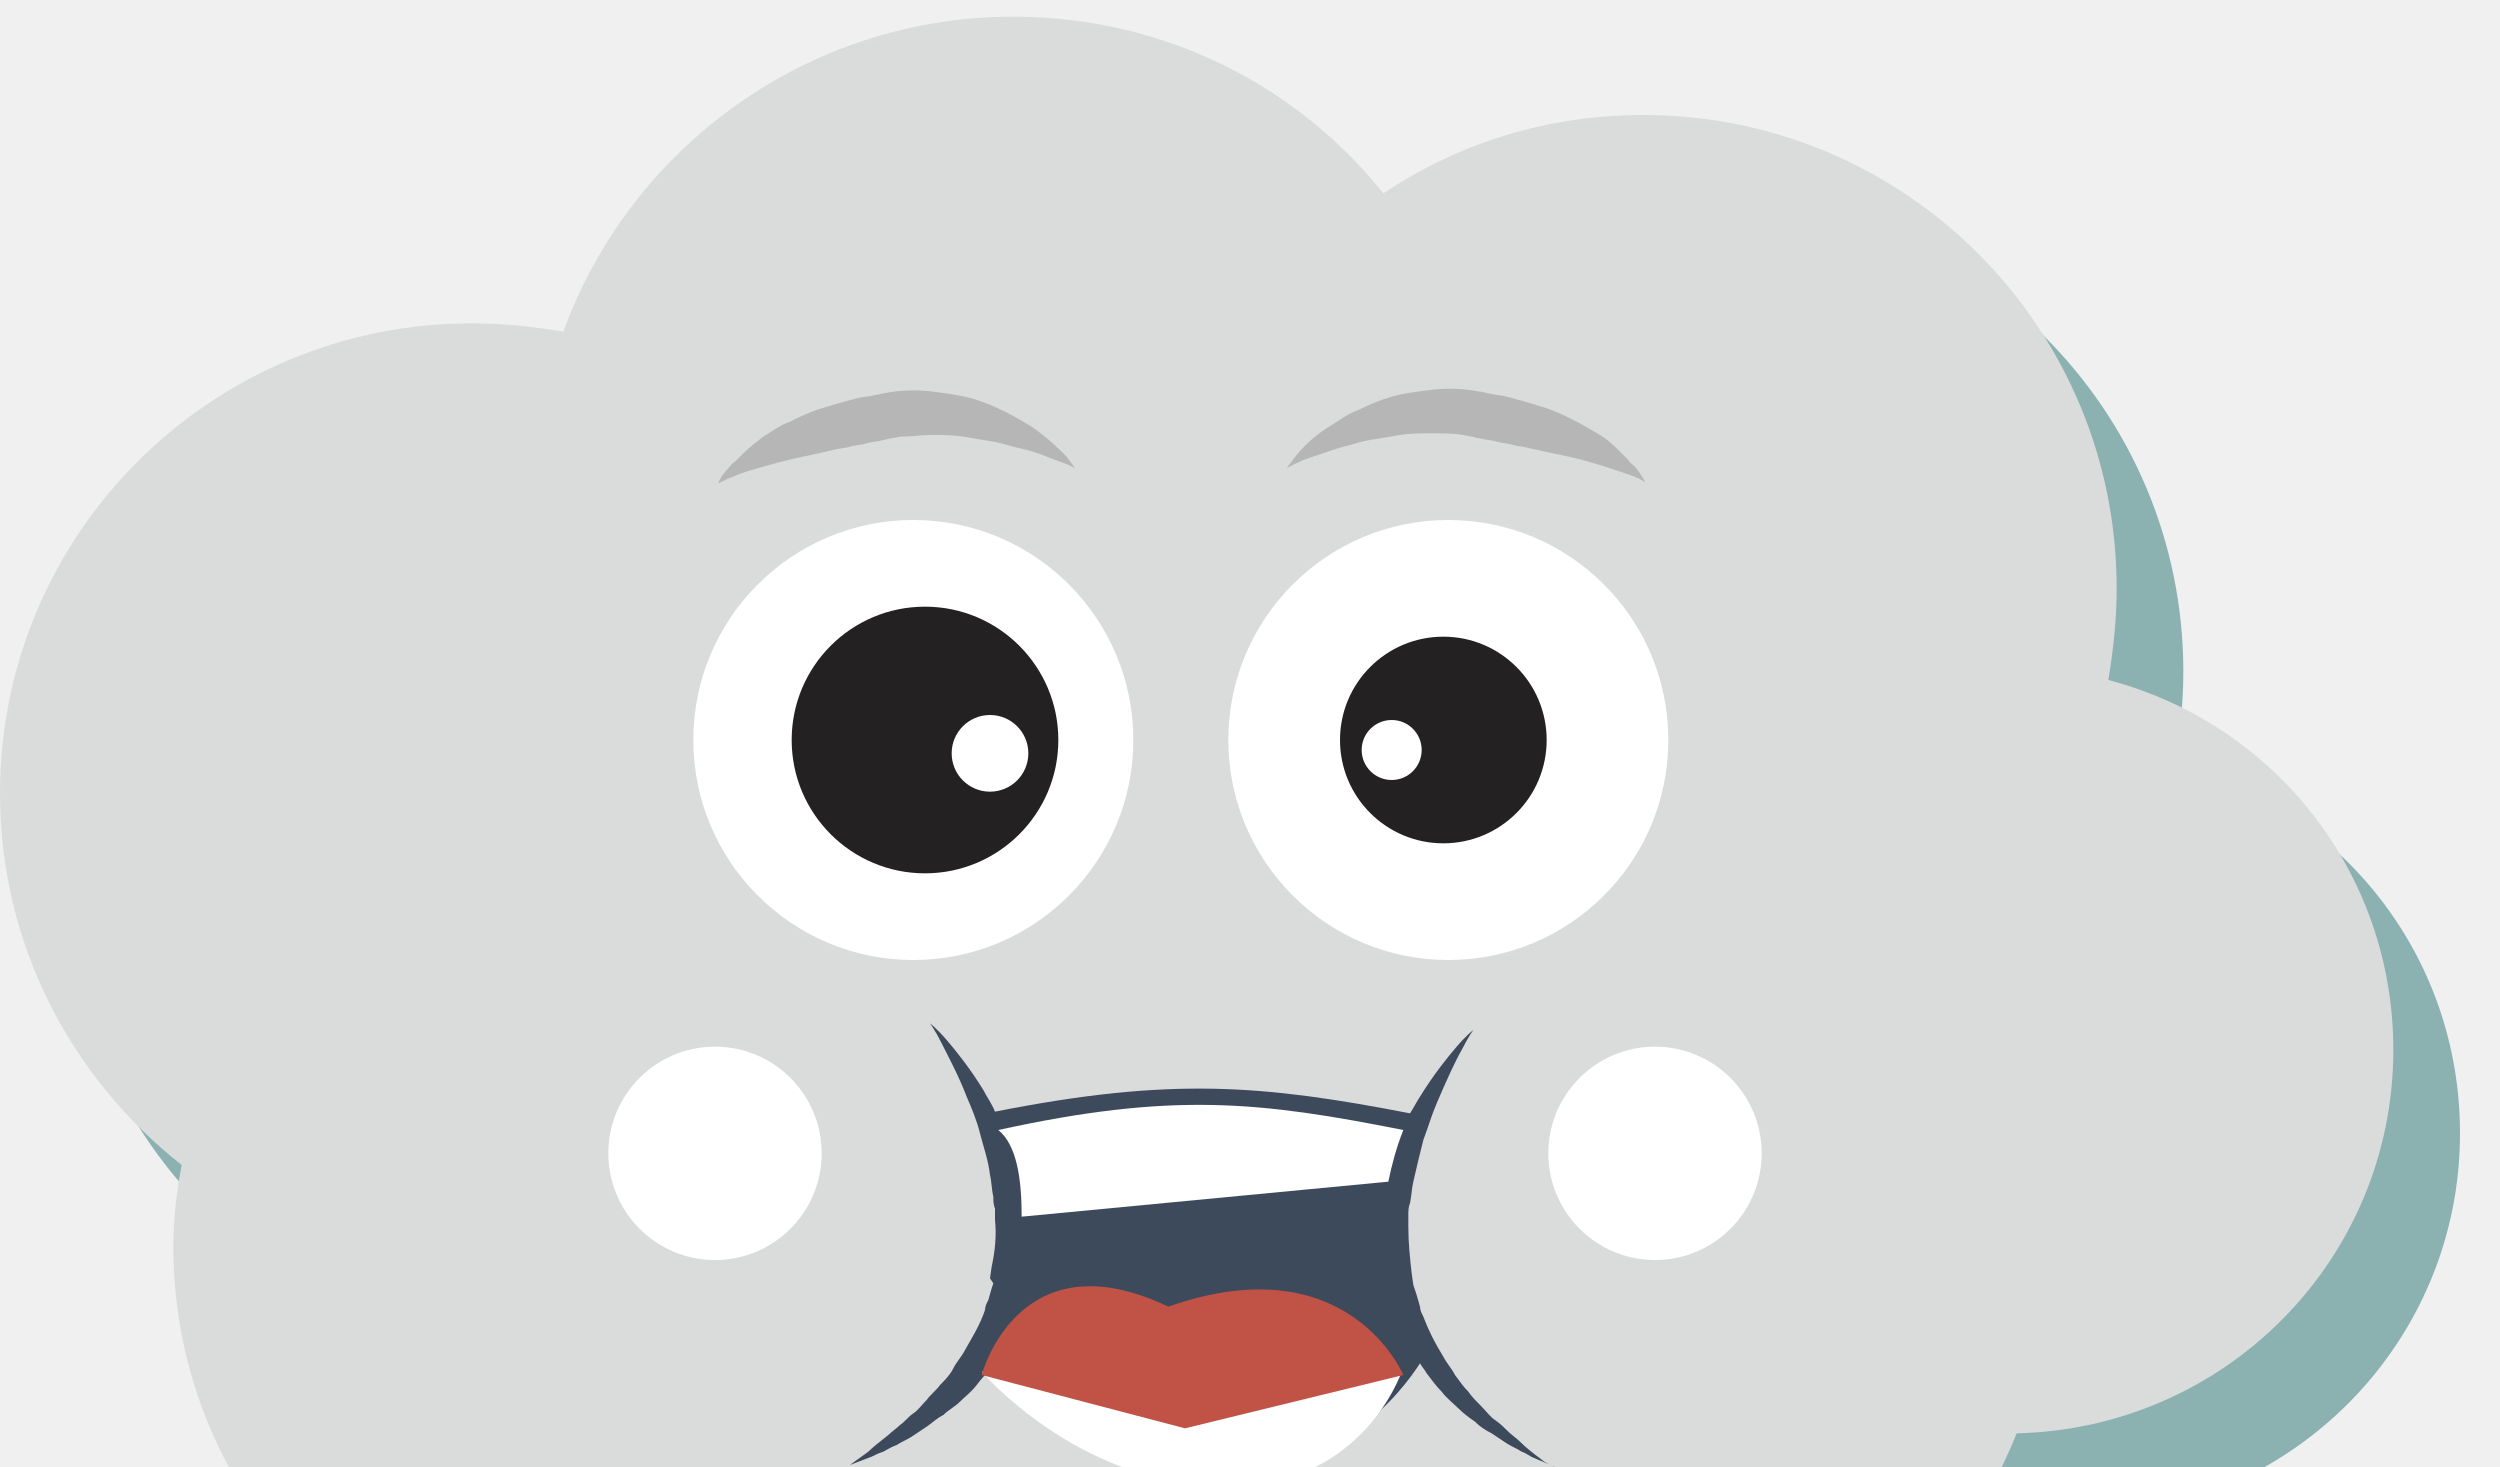
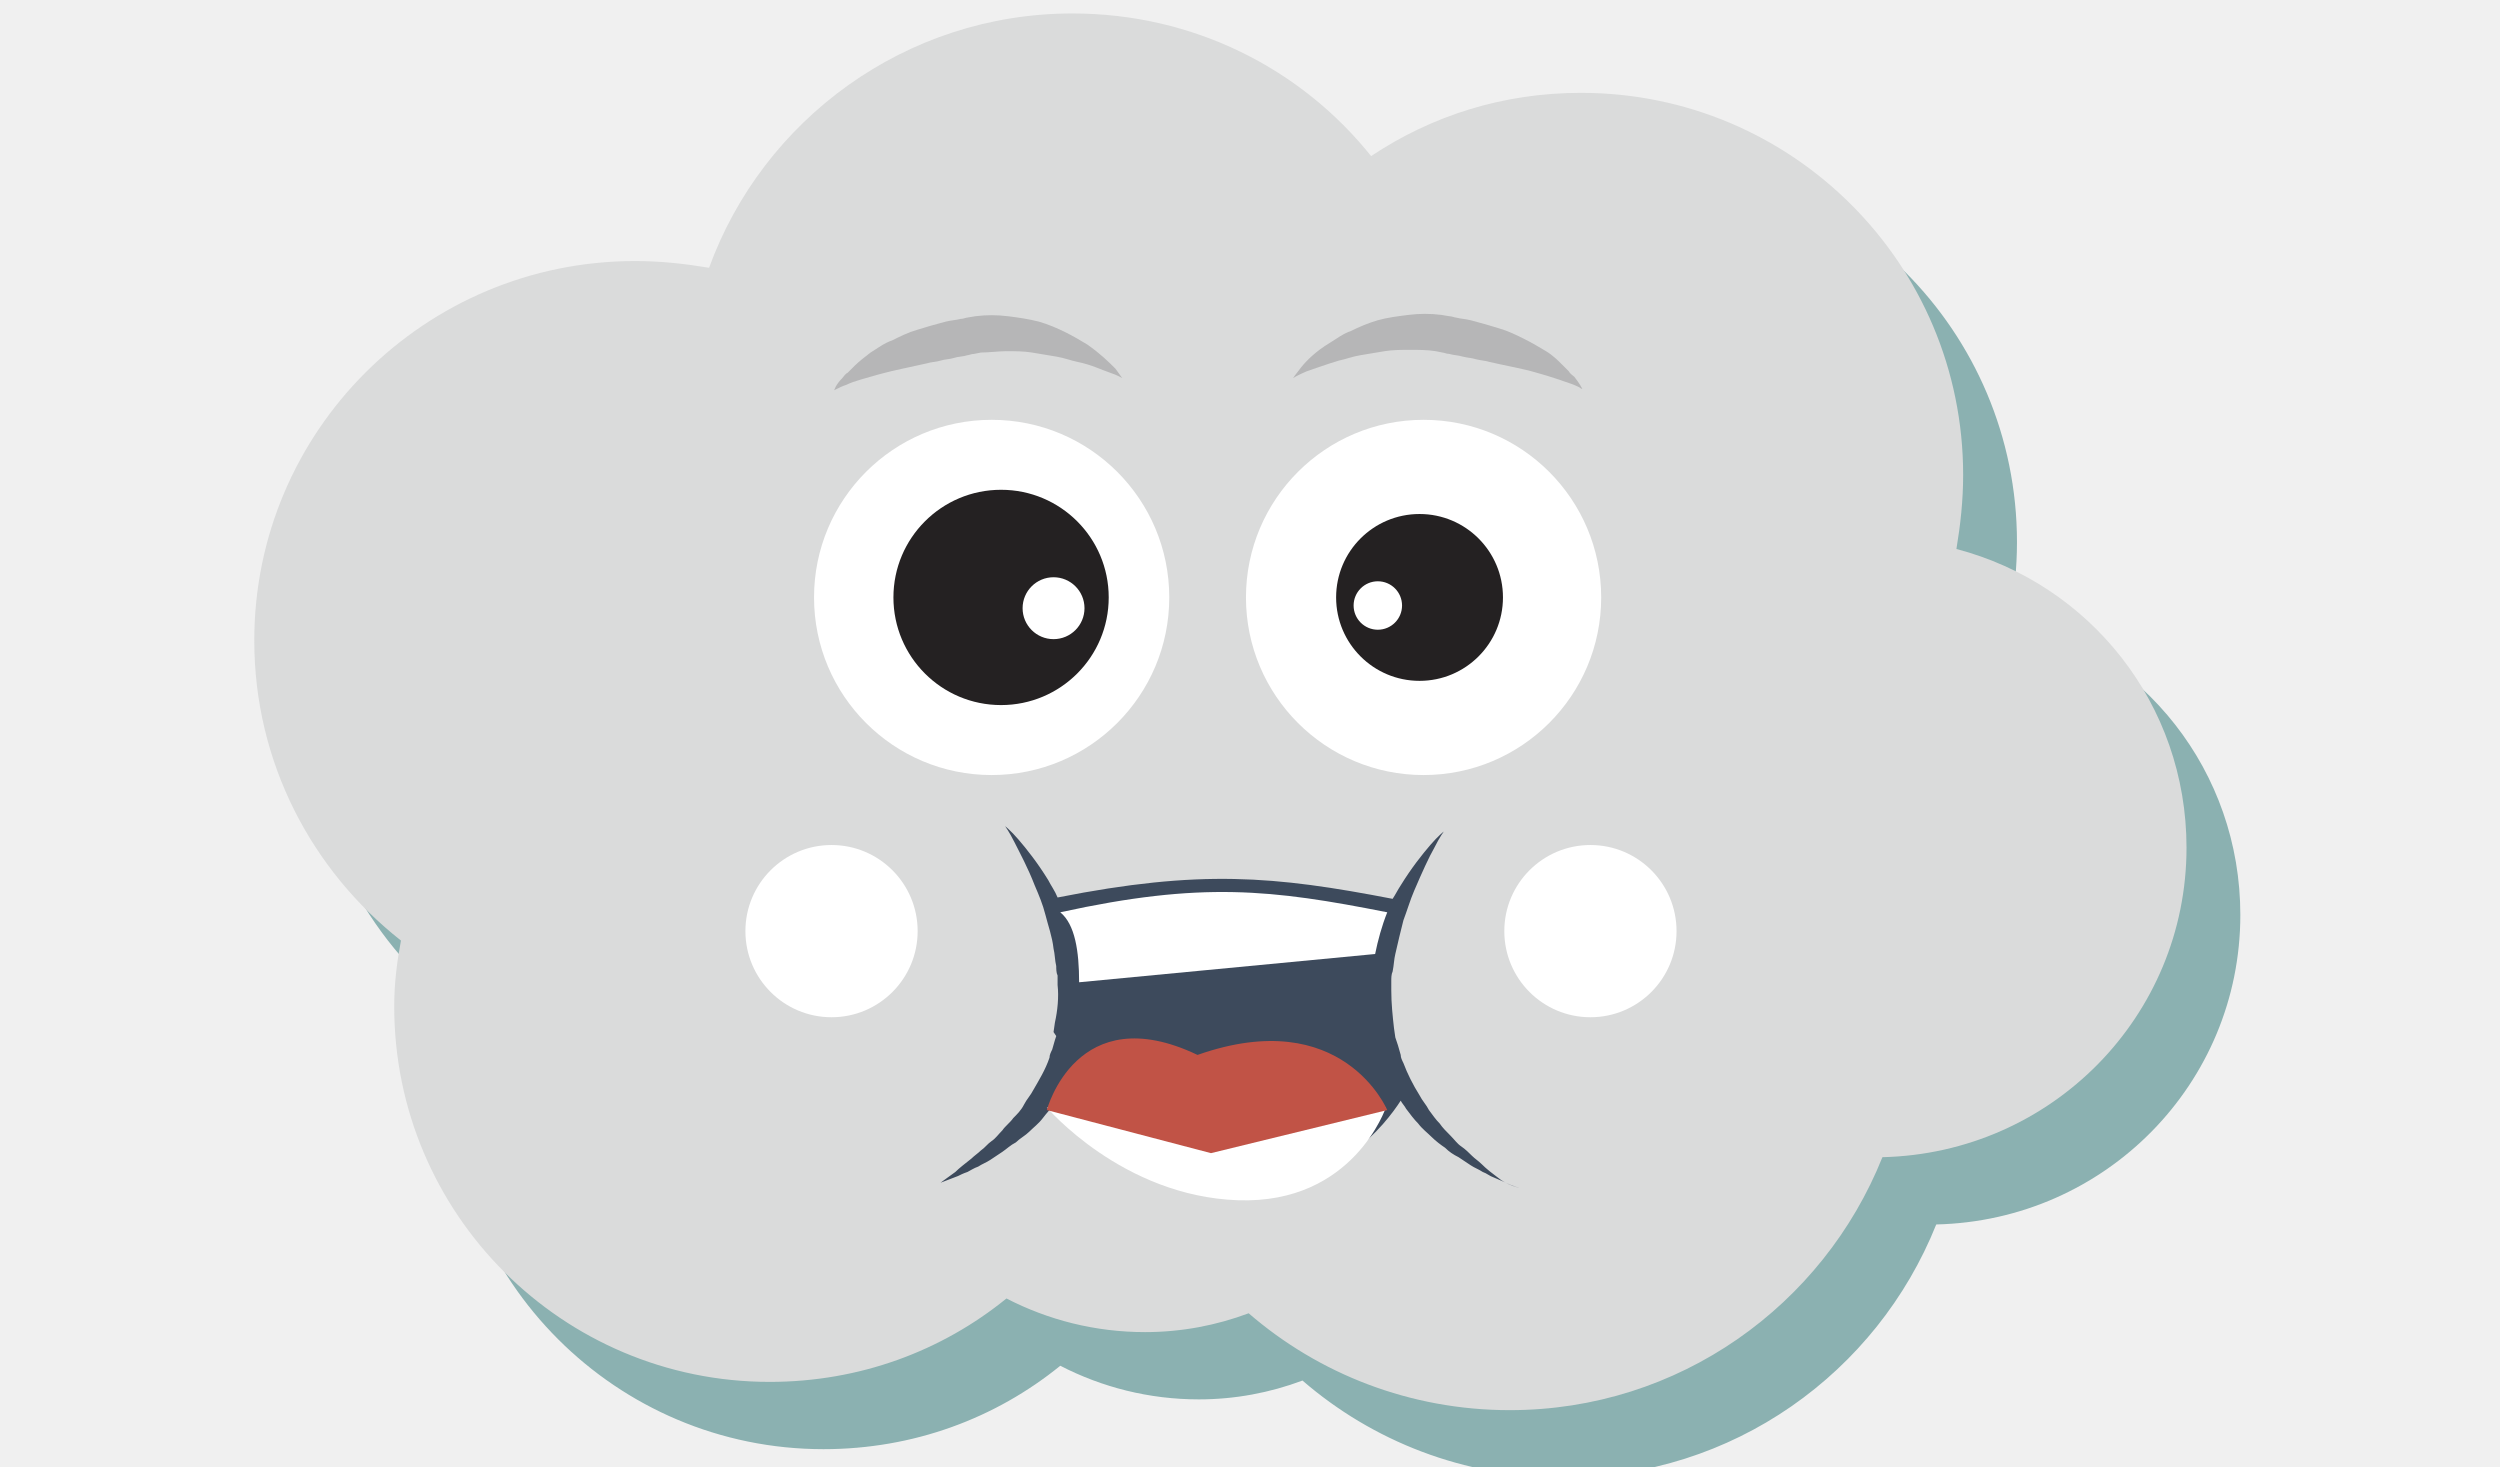
- <svg xmlns="http://www.w3.org/2000/svg" width="150px" height="88px" viewBox="0 0 150 88" version="1.1">
+ <svg xmlns="http://www.w3.org/2000/svg" width="150px" height="88px" viewBox="0 0 148 109" version="1.1">
  <defs />
  <g id="Lay1" stroke="none" stroke-width="1" fill="none" fill-rule="evenodd">
    <g id="enemym" transform="translate(0, 1)">
      <path style="fill:#8BB1B1;" d="M147.6,67c0-10.7-7.2-19.6-17.1-22.2c0.3-1.8,0.5-3.6,0.5-5.5c0-15.7-12.7-28.4-28.4-28.4             c-5.8,0-11.1,1.7-15.6,4.7C81.8,9.1,73.8,5,64.8,5c-12.4,0-23,7.9-27,18.9c-1.8-0.3-3.6-0.5-5.5-0.5C16.7,23.4,4,36,4,51.6             c0,9.1,4.3,17.1,10.9,22.3c-0.3,1.6-0.5,3.2-0.5,4.9c0,15.4,12.5,27.9,27.9,27.9c6.7,0,12.8-2.3,17.6-6.2             c3.1,1.6,6.6,2.5,10.3,2.5c2.7,0,5.3-0.5,7.7-1.4c5.2,4.5,12,7.2,19.4,7.2c12.6,0,23.3-7.8,27.7-18.8             C137.6,89.7,147.6,79.5,147.6,67z" />
      <path style="fill:#DADBDB;" d="M143.6,62c0-10.7-7.2-19.6-17.1-22.2c0.3-1.8,0.5-3.6,0.5-5.5c0-15.7-12.7-28.4-28.4-28.4             c-5.8,0-11.1,1.7-15.6,4.7C77.8,4.1,69.8,0,60.8,0c-12.4,0-23,7.9-27,18.9c-1.8-0.3-3.6-0.5-5.5-0.5C12.7,18.4,0,31,0,46.6             c0,9.1,4.3,17.1,10.9,22.3c-0.3,1.6-0.5,3.2-0.5,4.9c0,15.4,12.5,27.9,27.9,27.9c6.7,0,12.8-2.3,17.6-6.2             c3.1,1.6,6.6,2.5,10.3,2.5c2.7,0,5.3-0.5,7.7-1.4c5.2,4.5,12,7.2,19.4,7.2c12.6,0,23.3-7.8,27.7-18.8             C133.6,84.7,143.6,74.5,143.6,62z" />
      <circle style="fill:#FFFFFF;" cx="54.8" cy="43.4" r="13.2" />
      <circle style="fill:#242122;" cx="55.5" cy="43.4" r="8" />
      <circle style="fill:#FFFFFF;" cx="59.4" cy="44.2" r="2.3" />
      <circle style="fill:#FFFFFF;" cx="86.9" cy="43.4" r="13.2" />
      <circle style="fill:#242122;" cx="86.6" cy="43.4" r="6.2" />
      <circle style="fill:#FFFFFF;" cx="83.5" cy="44" r="1.8" />
      <path style="fill:#B6B6B7;" d="M77.2,27.1c0,0,0.2-0.3,0.6-0.8c0.4-0.5,1.1-1.2,2.1-1.8c0.5-0.3,1-0.7,1.6-0.9                 c0.6-0.3,1.3-0.6,2-0.8c0.7-0.2,1.5-0.3,2.3-0.4c0.8-0.1,1.6-0.1,2.4,0l0.6,0.1c0.2,0,0.4,0.1,0.5,0.1c0.4,0.1,0.7,0.1,1.1,0.2                 c0.4,0.1,0.7,0.2,1.1,0.3c0.3,0.1,0.7,0.2,1,0.3c0.7,0.2,1.3,0.5,1.9,0.8c0.6,0.3,1.1,0.6,1.6,0.9c0.5,0.3,0.9,0.7,1.2,1                 c0.2,0.2,0.3,0.3,0.5,0.5c0.1,0.2,0.3,0.3,0.4,0.4c0.4,0.5,0.6,0.9,0.6,0.9s-0.1,0-0.2-0.1c-0.2-0.1-0.4-0.2-0.7-0.3                 c-0.6-0.2-1.4-0.5-2.5-0.8c-1-0.3-2.2-0.5-3.5-0.8c-0.3-0.1-0.6-0.1-1-0.2c-0.3-0.1-0.6-0.1-1-0.2c-0.3-0.1-0.7-0.1-1-0.2                 c-0.2,0-0.4-0.1-0.5-0.1l-0.5-0.1c-0.6-0.1-1.3-0.1-1.9-0.1c-0.6,0-1.3,0-1.9,0.1c-0.6,0.1-1.2,0.2-1.8,0.3                 c-0.6,0.1-1.1,0.3-1.6,0.4c-1,0.3-1.8,0.6-2.4,0.8C77.5,26.9,77.2,27.1,77.2,27.1z" />
      <path style="fill:#B6B6B7;" d="M64.5,27.1c0,0-0.3-0.2-0.9-0.4c-0.6-0.2-1.4-0.6-2.4-0.8c-0.5-0.1-1-0.3-1.6-0.4                 c-0.6-0.1-1.2-0.2-1.8-0.3c-0.6-0.1-1.3-0.1-1.9-0.1c-0.6,0-1.3,0.1-1.9,0.1l-0.5,0.1c-0.2,0-0.4,0.1-0.5,0.1                 c-0.3,0.1-0.7,0.1-1,0.2c-0.3,0.1-0.7,0.1-1,0.2c-0.3,0.1-0.7,0.1-1,0.2c-1.3,0.3-2.4,0.5-3.5,0.8c-1,0.3-1.9,0.5-2.5,0.8                 c-0.3,0.1-0.5,0.2-0.7,0.3c-0.2,0.1-0.2,0.1-0.2,0.1s0.1-0.4,0.6-0.9c0.1-0.1,0.2-0.3,0.4-0.4c0.1-0.1,0.3-0.3,0.5-0.5                 c0.3-0.3,0.8-0.7,1.2-1c0.5-0.3,1-0.7,1.6-0.9c0.6-0.3,1.2-0.6,1.9-0.8c0.3-0.1,0.7-0.2,1-0.3c0.4-0.1,0.7-0.2,1.1-0.3                 c0.4-0.1,0.7-0.1,1.1-0.2c0.2,0,0.4-0.1,0.5-0.1l0.6-0.1c0.8-0.1,1.6-0.1,2.4,0c0.8,0.1,1.5,0.2,2.3,0.4c0.7,0.2,1.4,0.5,2,0.8                 c0.6,0.3,1.1,0.6,1.6,0.9c1,0.7,1.6,1.3,2.1,1.8C64.3,26.8,64.5,27.1,64.5,27.1z" />
      <path style="fill:#3D4A5C;" d="M92.4,86.5c-0.4-0.3-0.8-0.6-1.2-1c-0.2-0.2-0.5-0.4-0.7-0.6c-0.2-0.2-0.5-0.5-0.8-0.7                     c-0.3-0.2-0.5-0.5-0.8-0.8c-0.3-0.3-0.6-0.6-0.8-0.9c-0.3-0.3-0.5-0.6-0.8-1c-0.2-0.4-0.5-0.7-0.7-1.1c-0.5-0.8-0.9-1.6-1.2-2.4                     c-0.1-0.2-0.2-0.4-0.2-0.6l-0.2-0.7l-0.1-0.3l-0.1-0.3l-0.1-0.7c-0.1-0.9-0.2-1.8-0.2-2.8c0-0.2,0-0.5,0-0.7                     c0-0.2,0-0.5,0.1-0.7c0.1-0.5,0.1-0.9,0.2-1.3c0.2-0.9,0.4-1.7,0.6-2.5c0.3-0.8,0.5-1.5,0.8-2.2c0.6-1.4,1.1-2.5,1.5-3.2                     c0.4-0.8,0.7-1.2,0.7-1.2s-0.4,0.3-1,1c-0.6,0.7-1.4,1.7-2.2,3c-0.2,0.3-0.4,0.7-0.6,1c-8.8-1.7-14.3-2.2-24.9-0.1                     c-0.2-0.5-0.5-0.9-0.7-1.3c-0.8-1.3-1.6-2.3-2.2-3c-0.6-0.7-1-1-1-1s0.3,0.4,0.7,1.2c0.4,0.8,1,1.9,1.5,3.2                     c0.3,0.7,0.6,1.4,0.8,2.2c0.2,0.8,0.5,1.6,0.6,2.5c0.1,0.4,0.1,0.9,0.2,1.3c0,0.2,0,0.5,0.1,0.7c0,0.2,0,0.5,0,0.7                     c0.1,0.9,0,1.9-0.2,2.8l-0.1,0.7L59.6,76l-0.1,0.3L59.3,77c-0.1,0.2-0.2,0.4-0.2,0.6c-0.3,0.9-0.8,1.7-1.2,2.4                     c-0.2,0.4-0.5,0.7-0.7,1.1c-0.2,0.4-0.5,0.7-0.8,1c-0.2,0.3-0.6,0.6-0.8,0.9c-0.3,0.3-0.5,0.6-0.8,0.8c-0.3,0.2-0.5,0.5-0.8,0.7                     c-0.2,0.2-0.5,0.4-0.7,0.6c-0.5,0.4-0.9,0.7-1.2,1c-0.7,0.5-1.1,0.8-1.1,0.8s0.5-0.2,1.3-0.5c0.2-0.1,0.4-0.2,0.7-0.3                     c0.2-0.1,0.5-0.3,0.8-0.4c0.3-0.2,0.6-0.3,0.9-0.5c0.3-0.2,0.6-0.4,0.9-0.6c0.3-0.2,0.6-0.5,1-0.7c0.3-0.3,0.7-0.5,1-0.8                     c0.3-0.3,0.7-0.6,1-1c0.3-0.4,0.6-0.7,0.9-1.1c0,0,0,0,0-0.1c1.1,1.3,5.9,6.5,13.6,6.5c7.3,0,11-4.9,12.1-6.6                     c0.1,0.2,0.3,0.4,0.4,0.6c0.3,0.4,0.6,0.8,0.9,1.1c0.3,0.4,0.7,0.7,1,1c0.3,0.3,0.7,0.6,1,0.8c0.3,0.3,0.6,0.5,1,0.7                     c0.3,0.2,0.6,0.4,0.9,0.6c0.3,0.2,0.6,0.3,0.9,0.5c0.3,0.1,0.5,0.3,0.8,0.4c0.2,0.1,0.5,0.2,0.7,0.3c0.8,0.4,1.3,0.5,1.3,0.5                     S93.1,87.1,92.4,86.5z" />
      <path style="fill:#FFFFFF;" d="M58.9,81.3c0,0,6.4,1,13.1,1.1c6.7,0.1,12.1-1.1,12.1-1.1s-2.4,7.2-11,6.9S58.9,81.3,58.9,81.3z" />
      <path style="fill:#C15346;" d="M58.9,81.5c0,0,2.2-8.4,11.2-4.1c10.8-3.8,14.1,4.1,14.1,4.1l-13.1,3.2L58.9,81.5z" />
      <path style="fill:#FFFFFF;" d="M59.9,66.8c1.1,0.9,1.4,2.9,1.4,5.2l22-2.1c0.2-1,0.5-2.1,0.9-3.1C75.6,65.1,70.4,64.5,59.9,66.8                     z" />
      <circle style="fill:#FFFFFF;" cx="99.3" cy="68.2" r="6.4" />
      <circle style="fill:#FFFFFF;" cx="42.9" cy="68.2" r="6.4" />
    </g>
  </g>
</svg>
